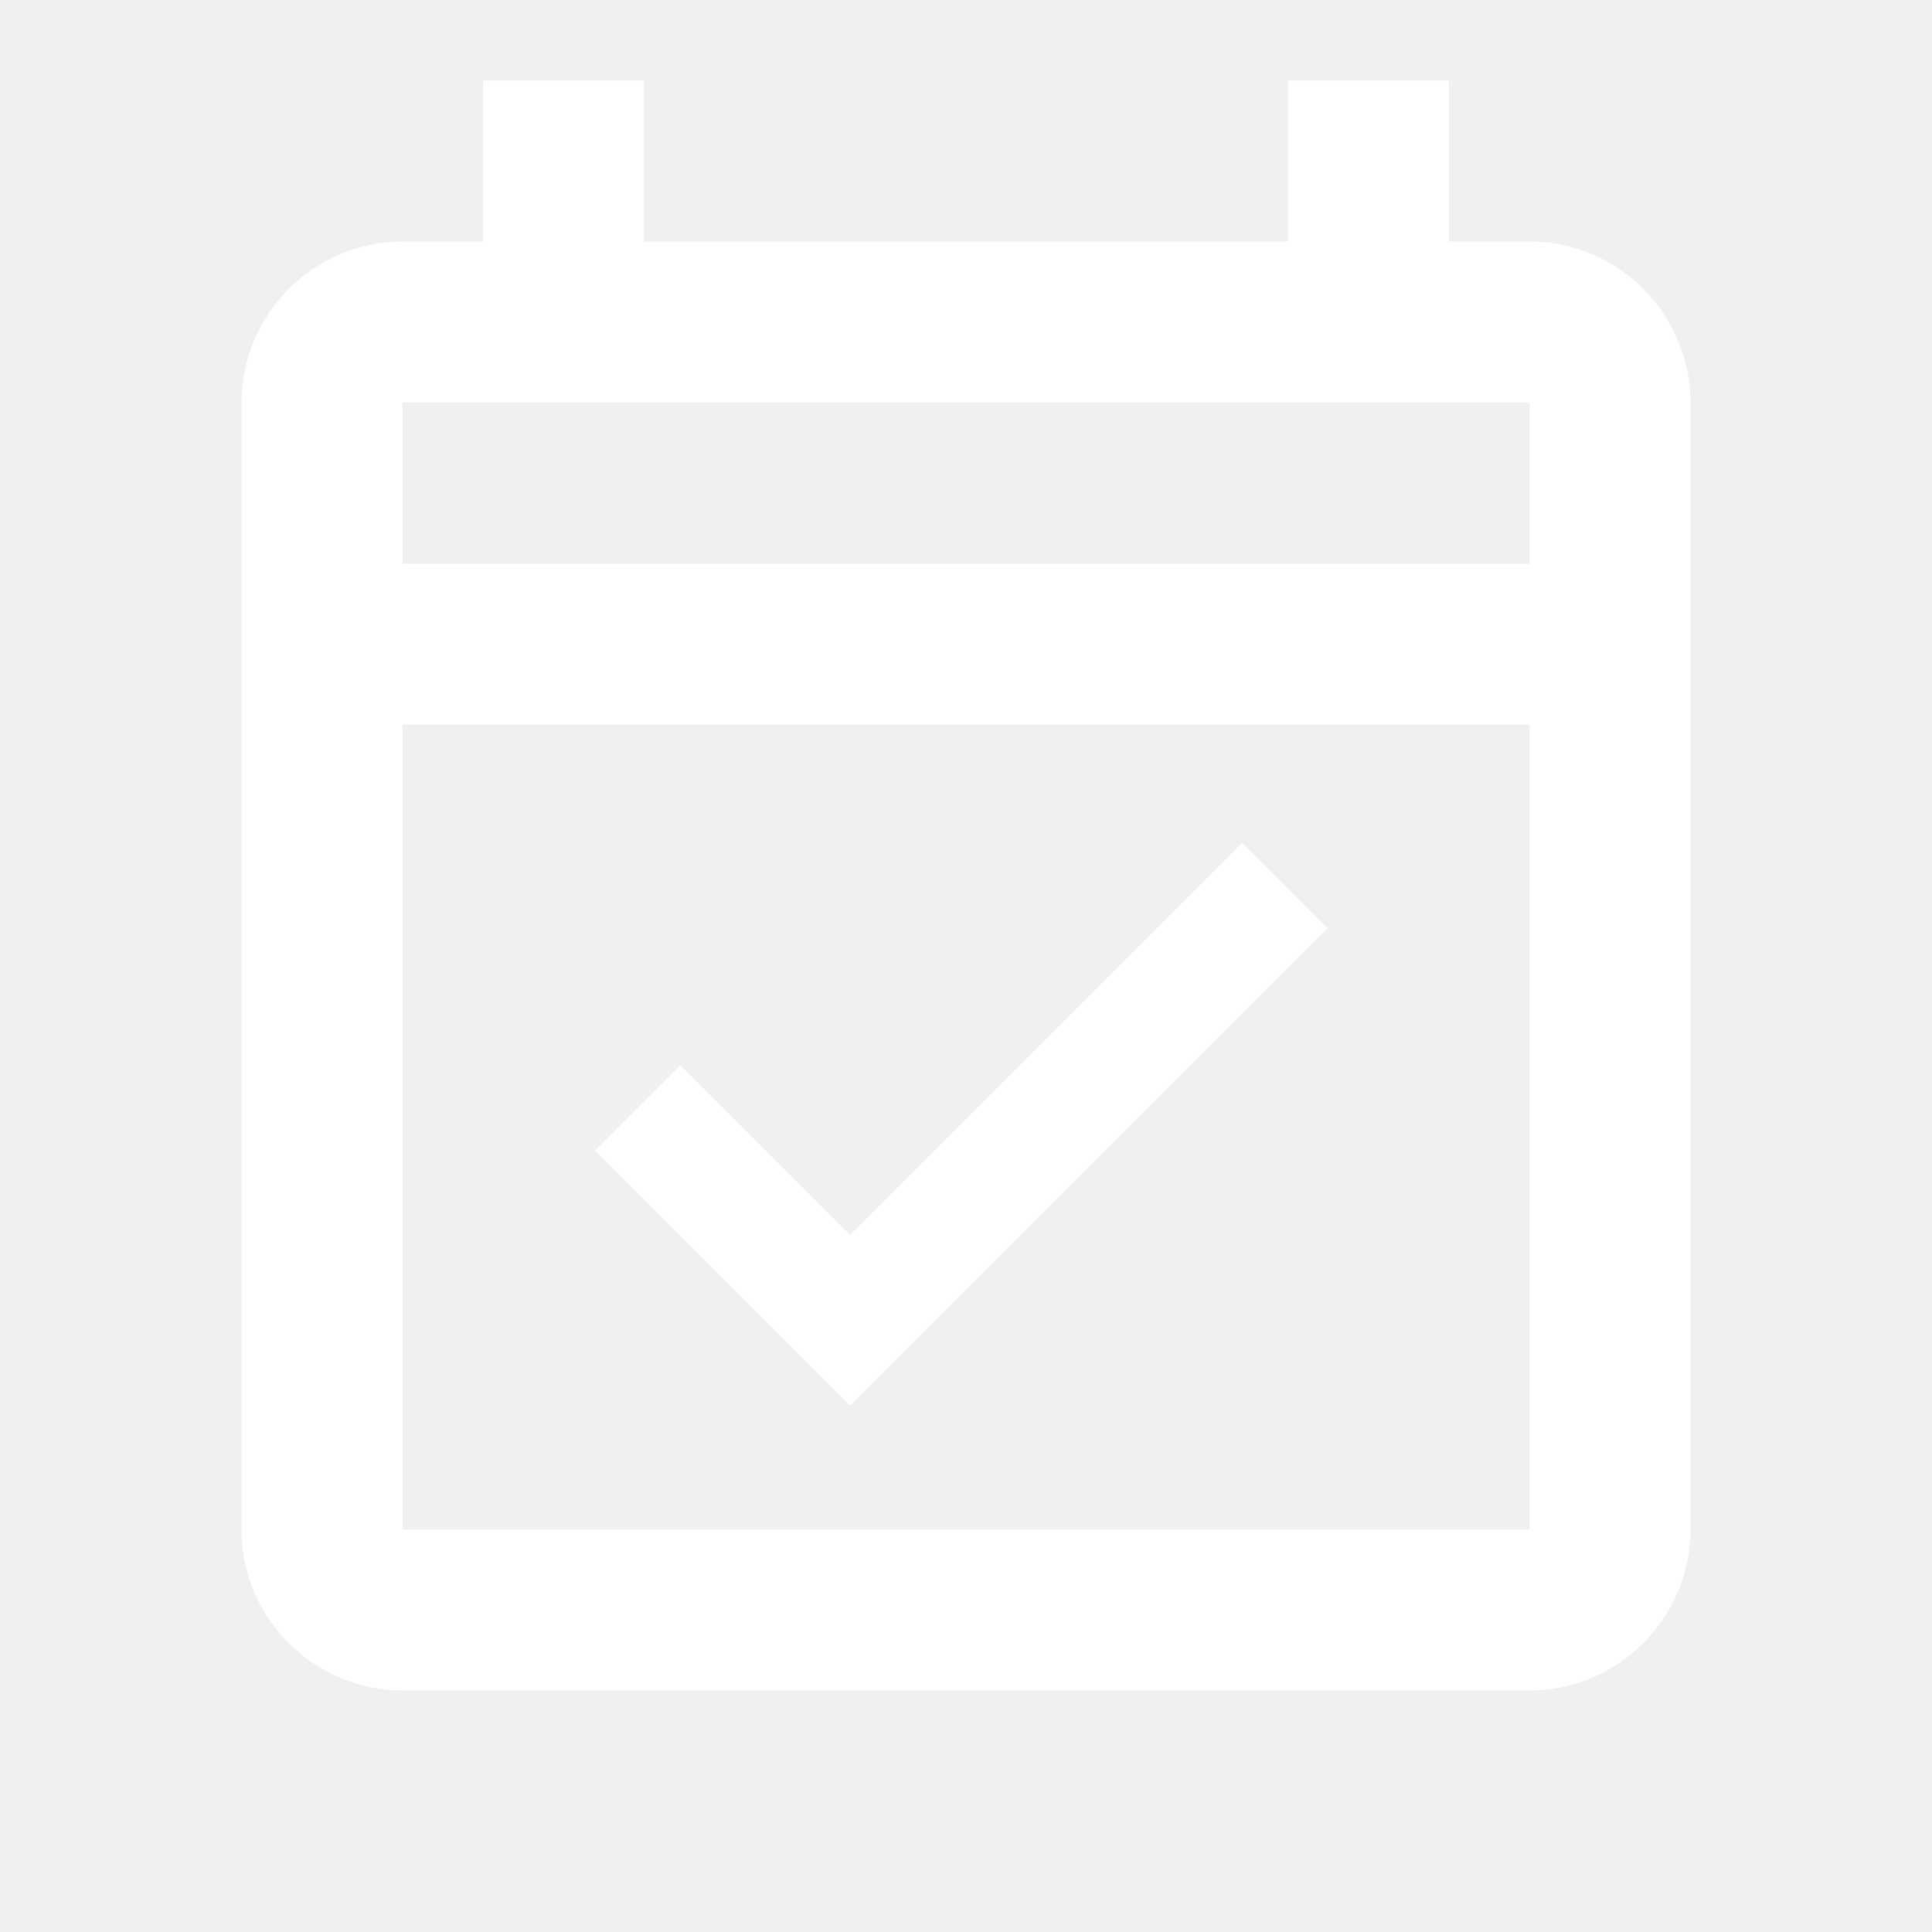
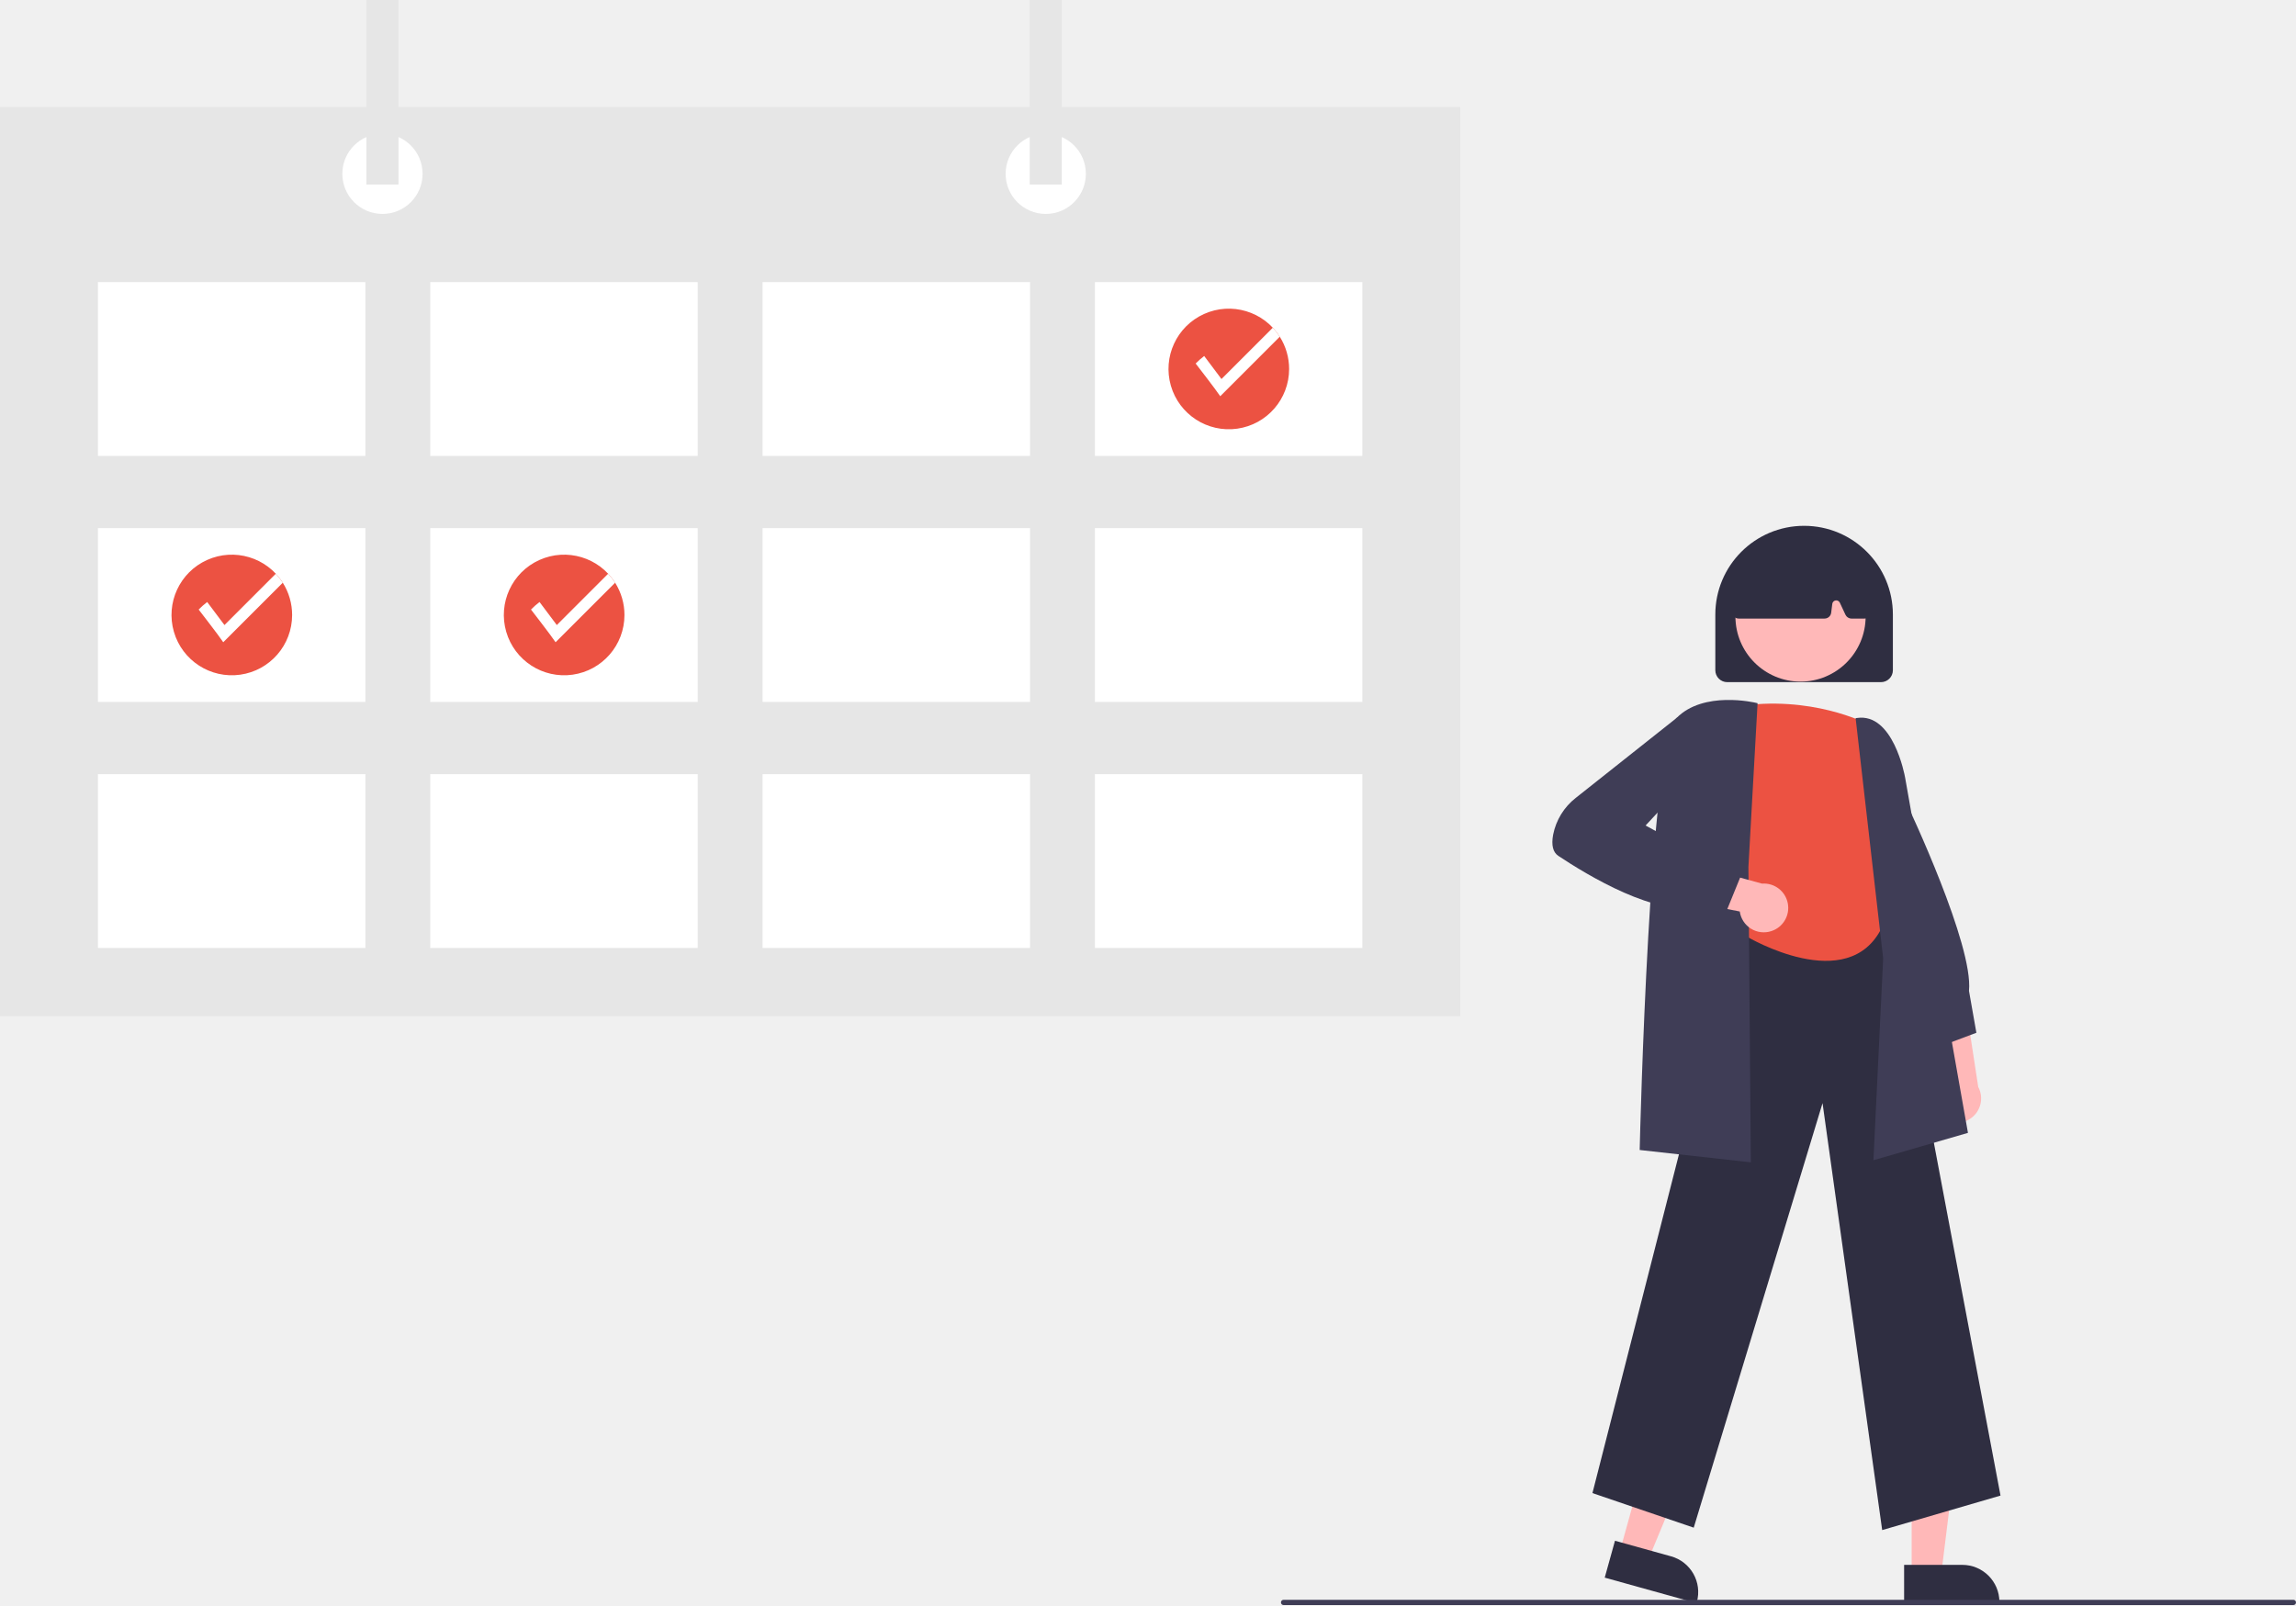
- <svg xmlns="http://www.w3.org/2000/svg" height="24px" viewBox="0 0 24 24" width="24px" fill="#FFFFFF">
-   <path d="M0 0h24v24H0V0z" fill="none" />
-   <path d="M19 3h-1V1h-2v2H8V1H6v2H5c-1.1 0-2 .9-2 2v14c0 1.1.9 2 2 2h14c1.1 0 2-.9 2-2V5c0-1.1-.9-2-2-2zm0 16H5V9h14v10zM5 7V5h14v2H5zm5.56 10.46l5.93-5.93-1.06-1.06-4.87 4.87-2.11-2.11-1.06 1.06z" />
+ <svg xmlns="http://www.w3.org/2000/svg" id="b954c258-ebd6-43b8-aaa6-ec167673194d" data-name="Layer 1" width="866.331" height="605.74" viewBox="0 0 866.331 605.74">
+   <path d="M898.303,567.789a9.146,9.146,0,0,1,1.931-13.891l-7.252-31.682,15.819,5.918,4.461,29.178a9.195,9.195,0,0,1-14.959,10.476Z" transform="translate(-166.8347 -147.13)" fill="#ffb8b8" />
+   <path d="M897.209,542.644l-13.906-26.885,1.881-67.697.894,1.883c1.041,2.193,25.44,53.846,23.7,71.138l2.789,15.802Z" transform="translate(-166.8347 -147.13)" fill="#3f3d56" />
+   <polygon points="721.307 594.201 732.458 594.201 737.762 551.192 721.305 551.193 721.307 594.201" fill="#ffb8b8" />
+   <path d="M885.298,737.691l21.959-.001h.002a13.994,13.994,0,0,1,13.994,13.994v.455l-35.954.002Z" transform="translate(-166.8347 -147.13)" fill="#2f2e41" />
+   <polygon points="611.134 585.727 621.877 588.714 638.511 548.699 622.655 544.29 611.134 585.727" fill="#ffb8b8" />
+   <path d="M776.204,728.588,797.36,734.47l.001 0a13.994,13.994,0,0,1,9.733,17.231l-.122.438-34.64-9.631Z" transform="translate(-166.8347 -147.13)" fill="#2f2e41" />
+   <path d="M877.024,724.564l-22.504-161.126L805.916,723.653l-38.217-13.05,54.775-214.533.36-.025,57.381-3.991,41.457,219.488Z" transform="translate(-166.8347 -147.13)" fill="#2f2e41" />
+   <path d="M871.073,420.145s-20.919-10.914-49.114-6.367c0,0-15.007,36.205,0,50.618l4.093,36.241s38.2,22.738,50.933-3.638l-1.819-30.014s9.095-14.395,1.819-24.933A34.821,34.821,0,0,1,871.073,420.145Z" transform="translate(-166.8347 -147.13)" fill="#ec5242" />
+   <path d="M873.723,584.987l3.672-76.188-10.391-90.634.477-.072c13.631-2.055,18.003,21.428,18.182,22.428l23.726,134.142Z" transform="translate(-166.8347 -147.13)" fill="#3f3d56" />
+   <path d="M827.466,585.781l-41.943-4.66.011-.458c.149-6.209,3.759-152.204,13.875-162.544,10.176-10.401,29.377-5.901,30.19-5.703l.405.098-3.451,61.776Z" transform="translate(-166.8347 -147.13)" fill="#3f3d56" />
+   <path d="M835.191,498.523a9.146,9.146,0,0,1-11.907-7.409l-31.895-6.249,11.835-12.049,28.473,7.781a9.195,9.195,0,0,1,3.493,17.925Z" transform="translate(-166.8347 -147.13)" fill="#ffb8b8" />
+   <path d="M818.171,491.209,807.779,488.975c-15.342,4.614-42.122-11.63-52.946-18.845-2.037-1.357-2.697-4.047-1.964-7.994a23.31,23.31,0,0,1,8.567-13.915l38.12-30.225,9.622-1.609,2.858,16.195L787.748,458.668l35.752,19.46Z" transform="translate(-166.8347 -147.13)" fill="#3f3d56" />
+   <path d="M814.061,400.068v-21a33.5,33.5,0,1,1,67,0v21a4.505,4.505,0,0,1-4.5,4.5h-58A4.505,4.505,0,0,1,814.061,400.068Z" transform="translate(-166.8347 -147.13)" fill="#2f2e41" />
+   <circle cx="679.38" cy="232.671" r="24.561" fill="#ffb8b8" />
+   <path d="M820.979,379.706a2.5,2.5,0,0,1-.585-1.993l2.909-20.26a2.504,2.504,0,0,1,1.415-1.919c14.85-6.95,29.91-6.959,44.76-.026a2.519,2.519,0,0,1,1.429,2.036L872.849,377.83a2.5,2.5,0,0,1-2.489,2.738h-4.926a2.51,2.51,0,0,1-2.265-1.442l-2.126-4.555a1.5,1.5,0,0,0-2.848.448l-.42,3.358a2.504,2.504,0,0,1-2.481,2.19H822.869A2.5,2.5,0,0,1,820.979,379.706Z" transform="translate(-166.8347 -147.13)" fill="#2f2e41" />
+   <rect y="40.366" width="551" height="343.114" fill="#e6e6e6" />
+   <rect x="36.949" y="106.466" width="100.916" height="65.595" fill="#fff" />
+   <rect x="162.344" y="106.466" width="100.916" height="65.595" fill="#fff" />
+   <rect x="287.74" y="106.466" width="100.916" height="65.595" fill="#fff" />
+   <rect x="413.135" y="106.466" width="100.916" height="65.595" fill="#fff" />
+   <rect x="36.949" y="199.309" width="100.916" height="65.595" fill="#fff" />
+   <rect x="162.344" y="199.309" width="100.916" height="65.595" fill="#fff" />
+   <rect x="287.74" y="199.309" width="100.916" height="65.595" fill="#fff" />
+   <rect x="413.135" y="199.309" width="100.916" height="65.595" fill="#fff" />
+   <rect x="36.949" y="292.151" width="100.916" height="65.595" fill="#fff" />
+   <rect x="162.344" y="292.151" width="100.916" height="65.595" fill="#fff" />
+   <rect x="287.74" y="292.151" width="100.916" height="65.595" fill="#fff" />
+   <rect x="413.135" y="292.151" width="100.916" height="65.595" fill="#fff" />
+   <circle cx="144.31" cy="65.595" r="15.137" fill="#fff" />
+   <circle cx="394.581" cy="65.595" r="15.137" fill="#fff" />
+   <rect x="138.255" width="12.11" height="69.632" fill="#e6e6e6" />
+   <rect x="388.526" width="12.11" height="69.632" fill="#e6e6e6" />
+   <path d="M653.249,286.394a22.757,22.757,0,1,1-3.527-12.19A22.757,22.757,0,0,1,653.249,286.394Z" transform="translate(-166.8347 -147.13)" fill="#ec5242" />
+   <path d="M649.722,274.203l-22.464,22.46c-1.412-2.186-9.278-12.344-9.278-12.344A31.827,31.827,0,0,1,621.2,281.477l6.523,8.697,19.369-19.369A22.727,22.727,0,0,1,649.722,274.203Z" transform="translate(-166.8347 -147.13)" fill="#fff" />
+   <path d="M402.458,379.236a22.757,22.757,0,1,1-3.527-12.19A22.757,22.757,0,0,1,402.458,379.236Z" transform="translate(-166.8347 -147.13)" fill="#ec5242" />
+   <path d="M398.931,367.046l-22.464,22.46c-1.412-2.186-9.278-12.344-9.278-12.344a31.827,31.827,0,0,1,3.22-2.842l6.523,8.697,19.369-19.369A22.726,22.726,0,0,1,398.931,367.046Z" transform="translate(-166.8347 -147.13)" fill="#fff" />
+   <path d="M277.062,379.236a22.757,22.757,0,1,1-3.527-12.19A22.757,22.757,0,0,1,277.062,379.236Z" transform="translate(-166.8347 -147.13)" fill="#ec5242" />
+   <path d="M273.535,367.046l-22.464,22.46c-1.412-2.186-9.278-12.344-9.278-12.344a31.827,31.827,0,0,1,3.22-2.842l6.523,8.697,19.369-19.369A22.727,22.727,0,0,1,273.535,367.046Z" transform="translate(-166.8347 -147.13)" fill="#fff" />
+   <path d="M1032.165,752.87h-381a1,1,0,0,1,0-2h381a1,1,0,0,1,0,2Z" transform="translate(-166.8347 -147.13)" fill="#3f3d56" />
</svg>
